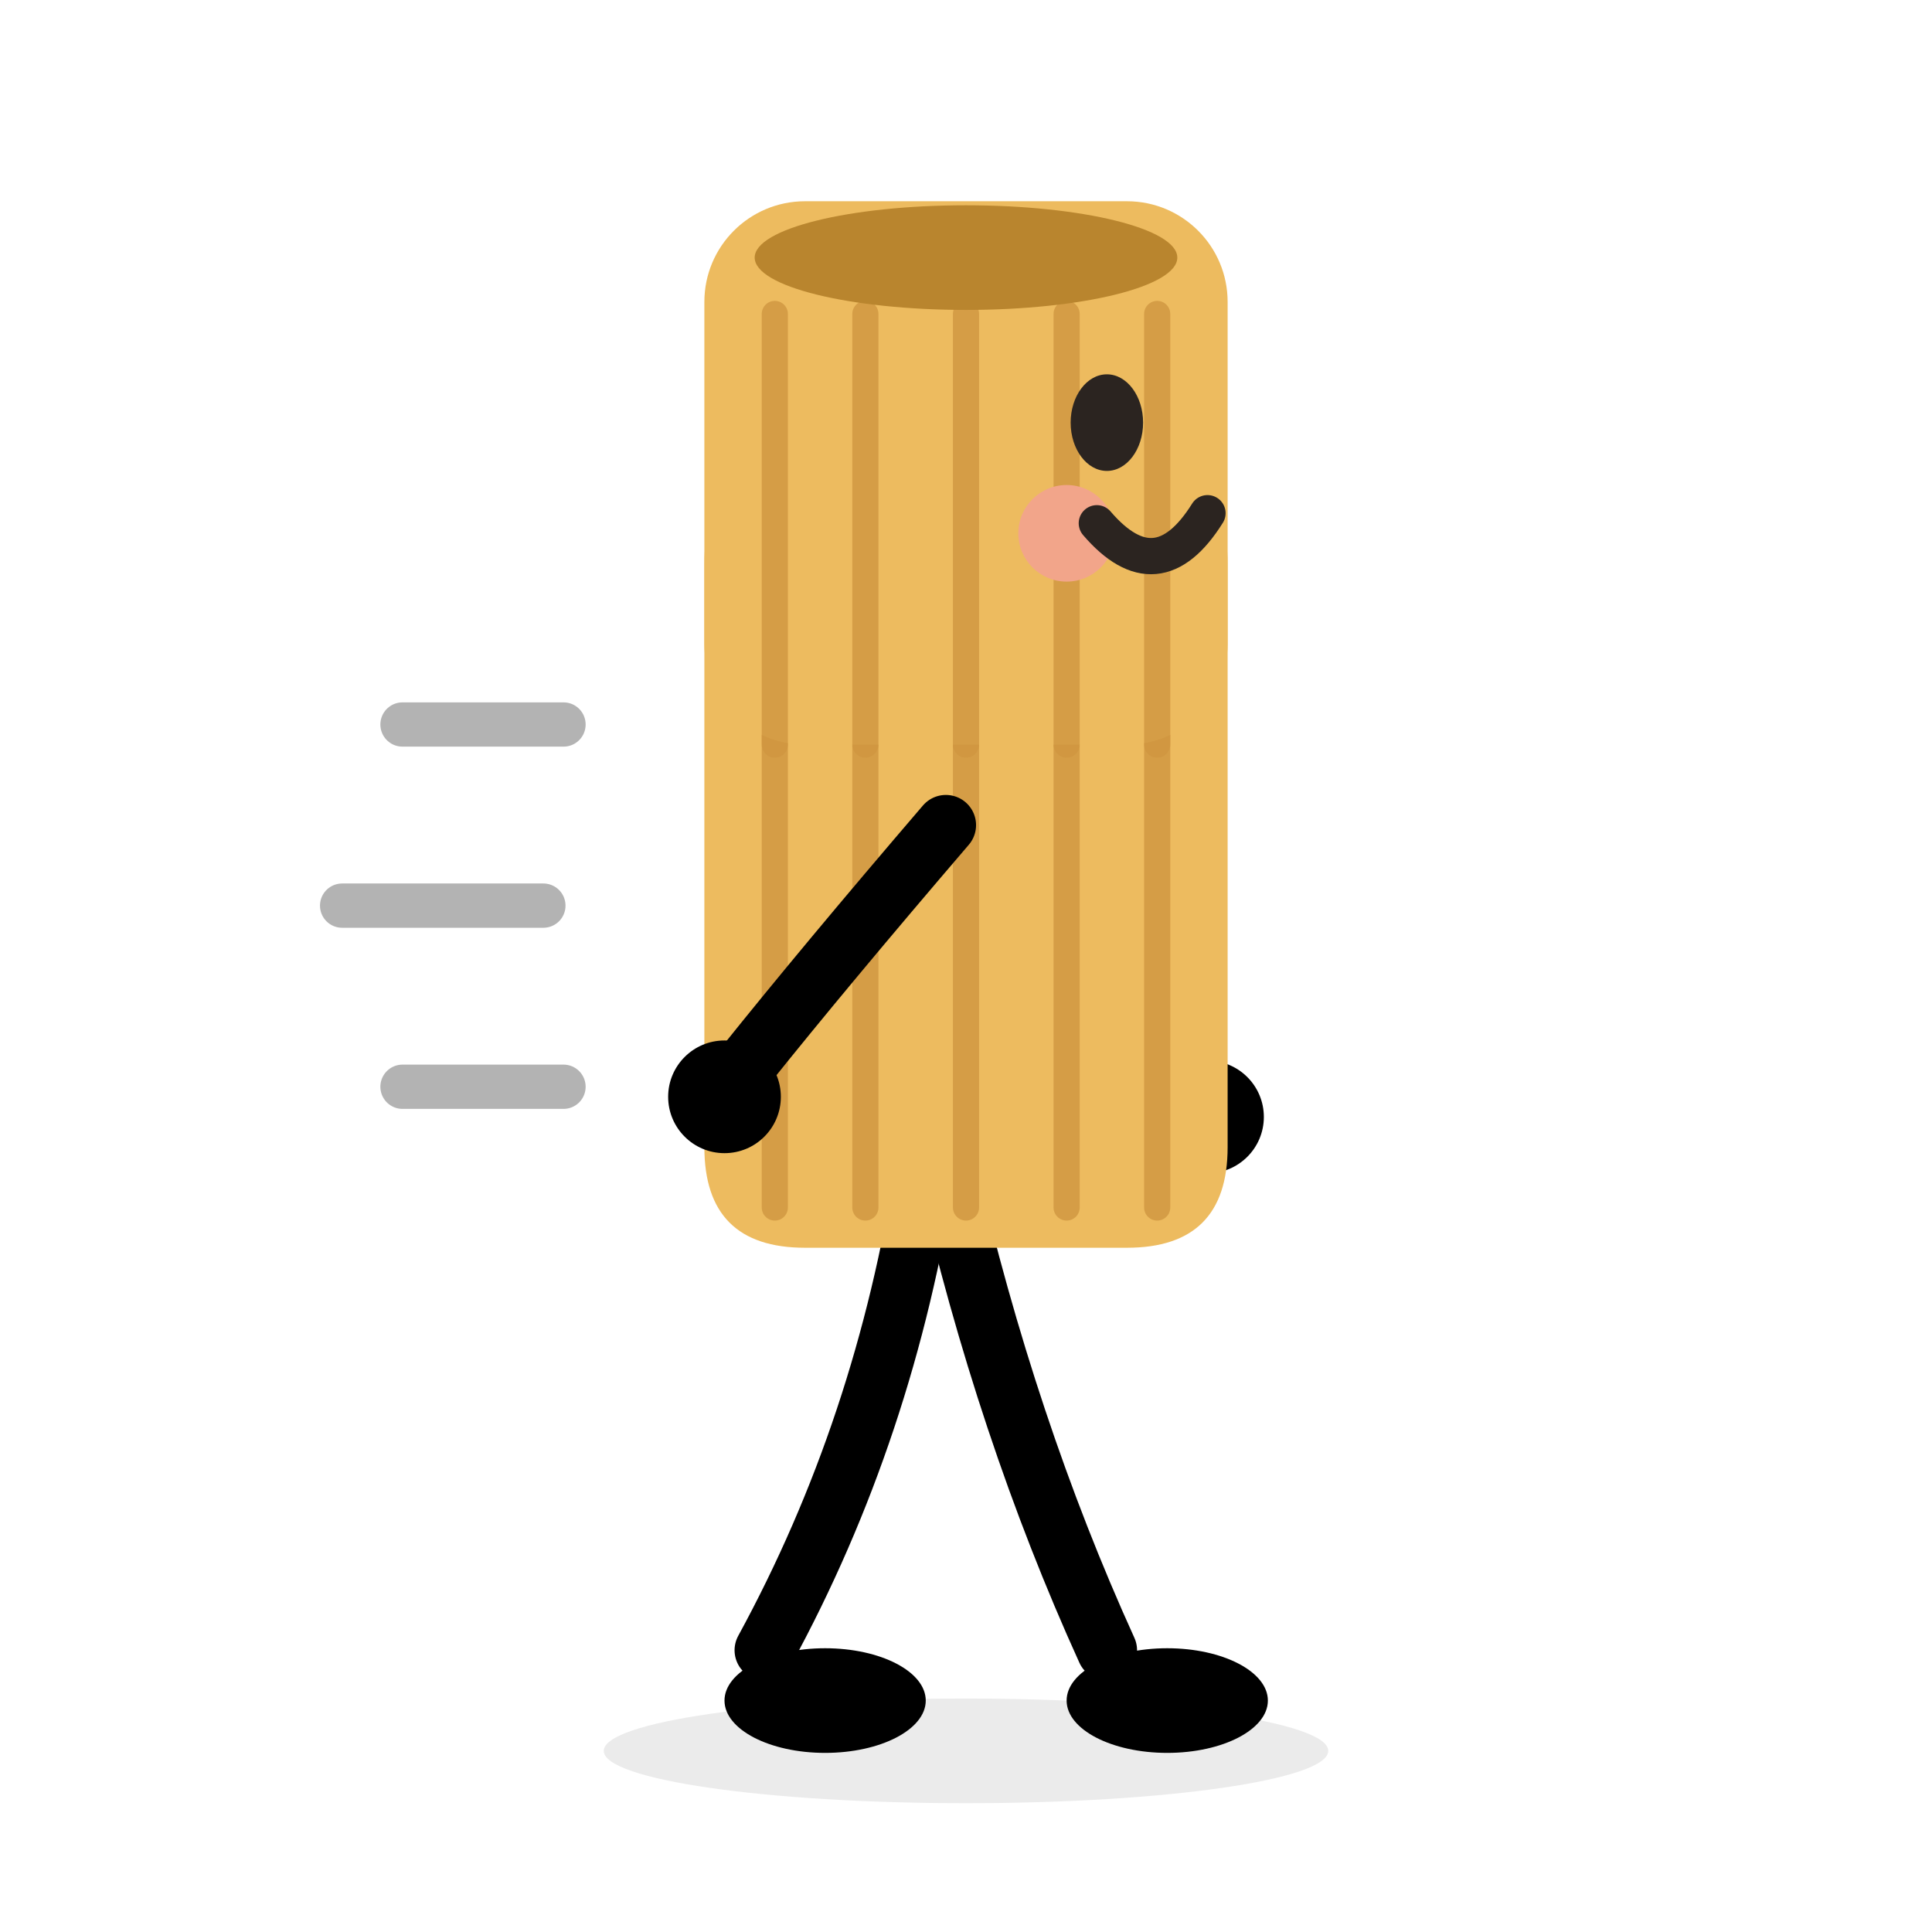
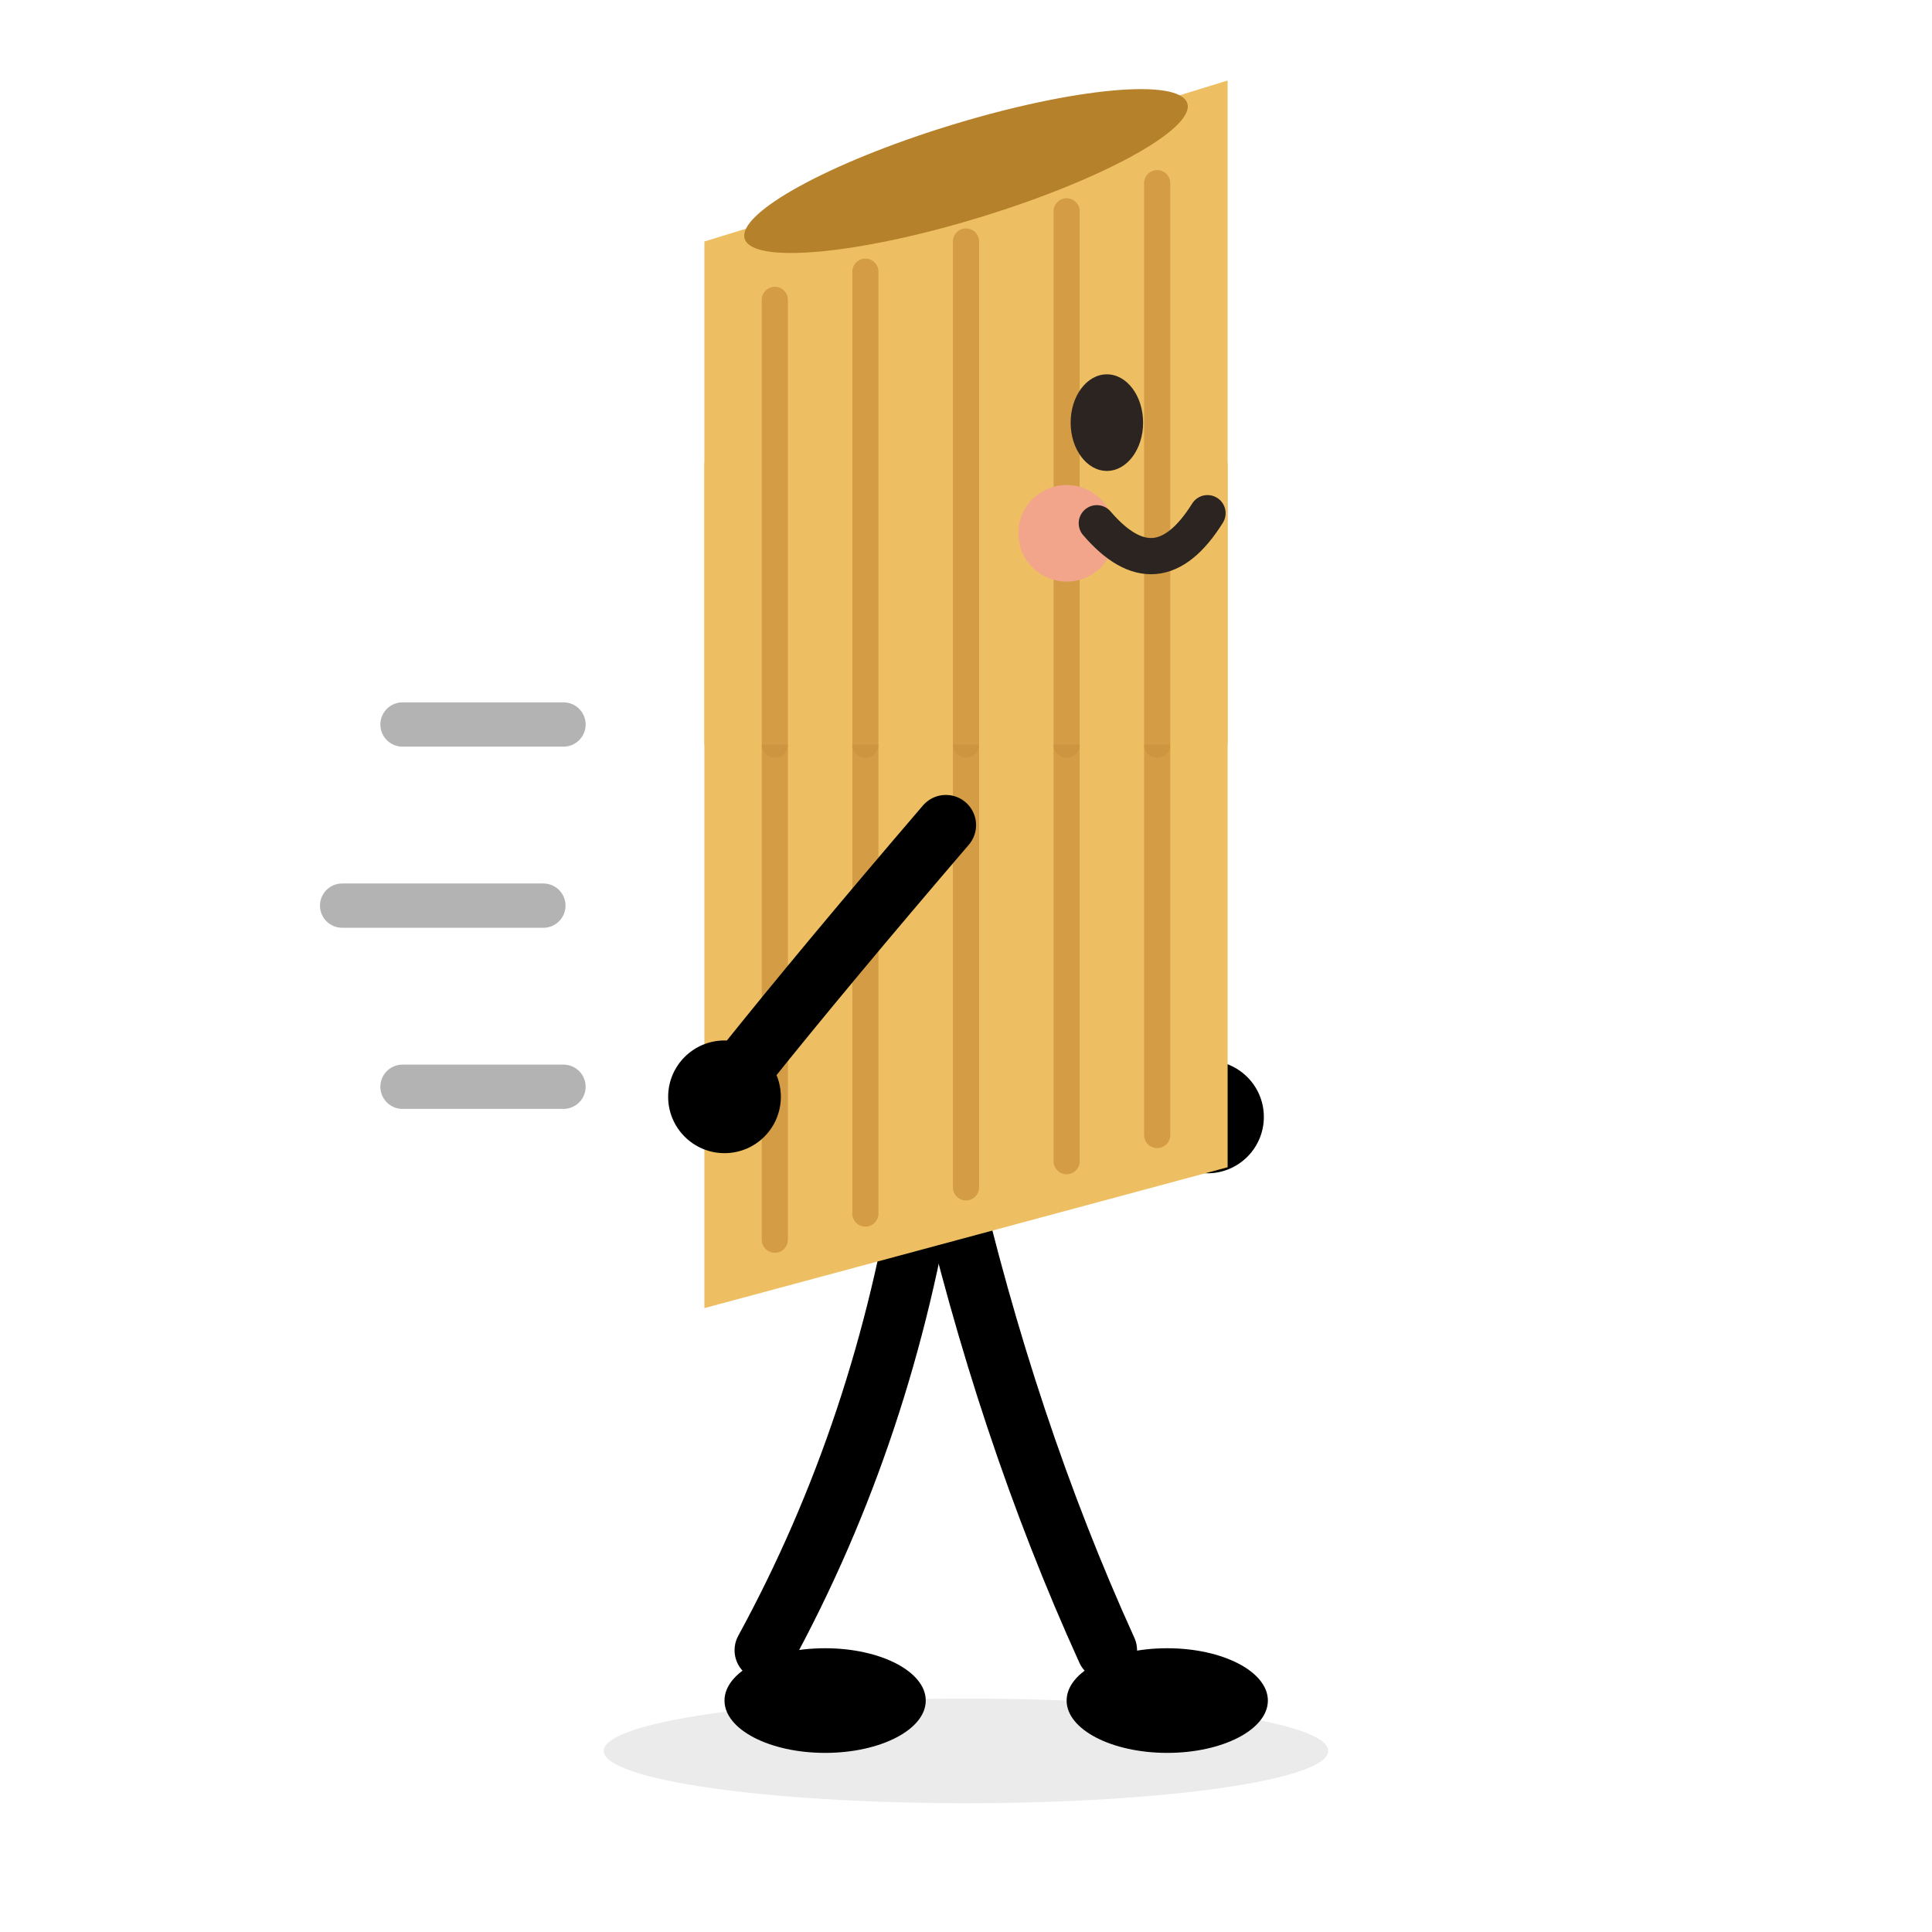
- <svg xmlns="http://www.w3.org/2000/svg" data-character="rigatoni" width="96" height="96" viewBox="0 0 96 96" fill="none" stroke="currentColor" stroke-width="3" stroke-linecap="round" stroke-linejoin="round" data-figure="walk">
+ <svg xmlns="http://www.w3.org/2000/svg" data-character="penne" width="96" height="96" viewBox="0 0 96 96" fill="none" stroke="currentColor" stroke-width="3" stroke-linecap="round" stroke-linejoin="round" data-figure="walk">
  <ellipse cx="48" cy="87" rx="18" ry="2.6" fill="currentColor" stroke="none" opacity="0.08" />
  <path data-part="cue" d="M20 36 L28 36 M17 45 L27 45 M20 54 L28 54" stroke-width="2.2" opacity="0.3">
    <animate attributeName="opacity" values="0.15;0.4;0.15" dur="0.55s" repeatCount="indefinite" />
  </path>
  <g data-part="legs">
    <path d="M46 58 Q44 71 38 82">
      <animate attributeName="d" values="M46 58 Q44 71 38 82;M47 58 Q50 71 55 82;M46 58 Q44 71 38 82" keyTimes="0;0.5;1" calcMode="spline" keySplines="0.45 0 0.55 1;0.45 0 0.55 1" dur="1.2s" repeatCount="indefinite" />
    </path>
    <ellipse cx="41" cy="84.5" rx="5" ry="2.6" fill="currentColor" stroke="none">
      <animate attributeName="cx" values="41;58;41" keyTimes="0;0.5;1" calcMode="spline" keySplines="0.45 0 0.55 1;0.45 0 0.55 1" dur="1.2s" repeatCount="indefinite" />
    </ellipse>
    <path d="M47 58 Q50 71 55 82">
      <animate attributeName="d" values="M47 58 Q50 71 55 82;M46 58 Q44 71 38 82;M47 58 Q50 71 55 82" keyTimes="0;0.5;1" calcMode="spline" keySplines="0.45 0 0.55 1;0.45 0 0.55 1" dur="1.2s" repeatCount="indefinite" />
    </path>
    <ellipse cx="58" cy="84.5" rx="5" ry="2.6" fill="currentColor" stroke="none">
      <animate attributeName="cx" values="58;41;58" keyTimes="0;0.5;1" calcMode="spline" keySplines="0.45 0 0.55 1;0.45 0 0.55 1" dur="1.2s" repeatCount="indefinite" />
    </ellipse>
  </g>
  <g>
    <animateTransform attributeName="transform" type="translate" values="0 0;0 -2;0 0;0 -2;0 0" keyTimes="0;0.25;0.5;0.75;1" calcMode="spline" keySplines="0.45 0 0.55 1;0.45 0 0.55 1;0.45 0 0.55 1;0.45 0 0.55 1" dur="1.2s" repeatCount="indefinite" />
    <path d="M50 41 Q56 48 59 54">
      <animate attributeName="d" values="M50 41 Q56 48 59 54;M50 41 Q44 48 40 53;M50 41 Q56 48 59 54" keyTimes="0;0.5;1" calcMode="spline" keySplines="0.45 0 0.55 1;0.45 0 0.55 1" dur="1.2s" repeatCount="indefinite" />
    </path>
    <circle cx="60" cy="55.5" r="2.8" fill="currentColor" stroke="none">
      <animate attributeName="cx" values="60;39;60" keyTimes="0;0.5;1" calcMode="spline" keySplines="0.45 0 0.55 1;0.45 0 0.55 1" dur="1.2s" repeatCount="indefinite" />
      <animate attributeName="cy" values="55.5;54.5;55.5" keyTimes="0;0.5;1" dur="1.2s" repeatCount="indefinite" />
    </circle>
-     <path data-part="body" d="M40 23 L56 23 Q61 23 61 28 L61 57 Q61 62 56 62 L40 62 Q35 62 35 57 L35 28 Q35 23 40 23 Z" fill="#EDBB5F" stroke="none" />
-     <path d="M38.5 25.0 L38.5 60.0" stroke="#CF9640" stroke-width="1.3" opacity="0.8" />
-     <path d="M43 25.0 L43 60.0" stroke="#CF9640" stroke-width="1.3" opacity="0.8" />
-     <path d="M48 25.0 L48 60.0" stroke="#CF9640" stroke-width="1.3" opacity="0.8" />
-     <path d="M53 25.0 L53 60.0" stroke="#CF9640" stroke-width="1.3" opacity="0.8" />
-     <path d="M57.5 25.0 L57.5 60.0" stroke="#CF9640" stroke-width="1.3" opacity="0.8" />
+     <path data-part="body" d="M35 23 L61 23 L61 58 L35 65 Z" fill="#EEBF62" stroke="none" />
+     <path d="M38.5 23.0 L38.5 61.6" stroke="#CC933D" stroke-width="1.3" opacity="0.8" />
+     <path d="M43 23.0 L43 60.3" stroke="#CC933D" stroke-width="1.3" opacity="0.8" />
+     <path d="M48 23.0 L48 59.0" stroke="#CC933D" stroke-width="1.3" opacity="0.8" />
+     <path d="M53 23.0 L53 57.7" stroke="#CC933D" stroke-width="1.3" opacity="0.8" />
+     <path d="M57.5 23.0 L57.5 56.4" stroke="#CC933D" stroke-width="1.3" opacity="0.8" />
    <g data-part="head">
-       <rect x="35" y="10" width="26" height="27" rx="5" fill="#EDBB5F" stroke="none" />
-       <path d="M38.5 15.6 L38.5 37.0" stroke="#CF9640" stroke-width="1.3" opacity="0.8" />
-       <path d="M43 15.6 L43 37.0" stroke="#CF9640" stroke-width="1.3" opacity="0.8" />
-       <path d="M48 15.6 L48 37.0" stroke="#CF9640" stroke-width="1.3" opacity="0.8" />
-       <path d="M53 15.6 L53 37.0" stroke="#CF9640" stroke-width="1.3" opacity="0.8" />
-       <path d="M57.5 15.6 L57.5 37.0" stroke="#CF9640" stroke-width="1.3" opacity="0.8" />
-       <ellipse cx="48" cy="12.8" rx="10.5" ry="2.6" fill="#B9852E" stroke="none" />
+       <path d="M35 12.0 L61 4.0 L61 37 L35 37 Z" fill="#EEBF62" stroke="none" />
+       <path d="M38.5 14.9 L38.5 37.0" stroke="#CC933D" stroke-width="1.3" opacity="0.8" />
+       <path d="M43 13.5 L43 37.0" stroke="#CC933D" stroke-width="1.3" opacity="0.8" />
+       <path d="M48 12.0 L48 37.0" stroke="#CC933D" stroke-width="1.3" opacity="0.8" />
+       <path d="M53 10.5 L53 37.0" stroke="#CC933D" stroke-width="1.3" opacity="0.8" />
+       <path d="M57.5 9.1 L57.5 37.0" stroke="#CC933D" stroke-width="1.3" opacity="0.8" />
+       <ellipse cx="48" cy="8.5" rx="11.5" ry="2.4" fill="#B5812B" stroke="none" transform="rotate(-17 48 8.5)" />
      <g data-part="face" transform="translate(0 -6)">
        <circle cx="53" cy="32.5" r="2.4" fill="#F2A58A" stroke="none" />
        <ellipse cx="55" cy="27" rx="1.8" ry="2.4" fill="#2B2420" stroke="none" />
        <path d="M54.5 32 Q57.5 35.5 60 31.5" stroke="#2B2420" stroke-width="1.8" />
      </g>
    </g>
    <path d="M47 41 Q41 48 37 53">
      <animate attributeName="d" values="M47 41 Q41 48 37 53;M47 41 Q53 48 57 54;M47 41 Q41 48 37 53" keyTimes="0;0.5;1" calcMode="spline" keySplines="0.45 0 0.55 1;0.45 0 0.55 1" dur="1.2s" repeatCount="indefinite" />
    </path>
    <circle cx="36" cy="54.5" r="2.8" fill="currentColor" stroke="none">
      <animate attributeName="cx" values="36;58;36" keyTimes="0;0.5;1" calcMode="spline" keySplines="0.45 0 0.55 1;0.45 0 0.55 1" dur="1.2s" repeatCount="indefinite" />
      <animate attributeName="cy" values="54.5;55.5;54.5" keyTimes="0;0.5;1" dur="1.2s" repeatCount="indefinite" />
    </circle>
  </g>
</svg>
